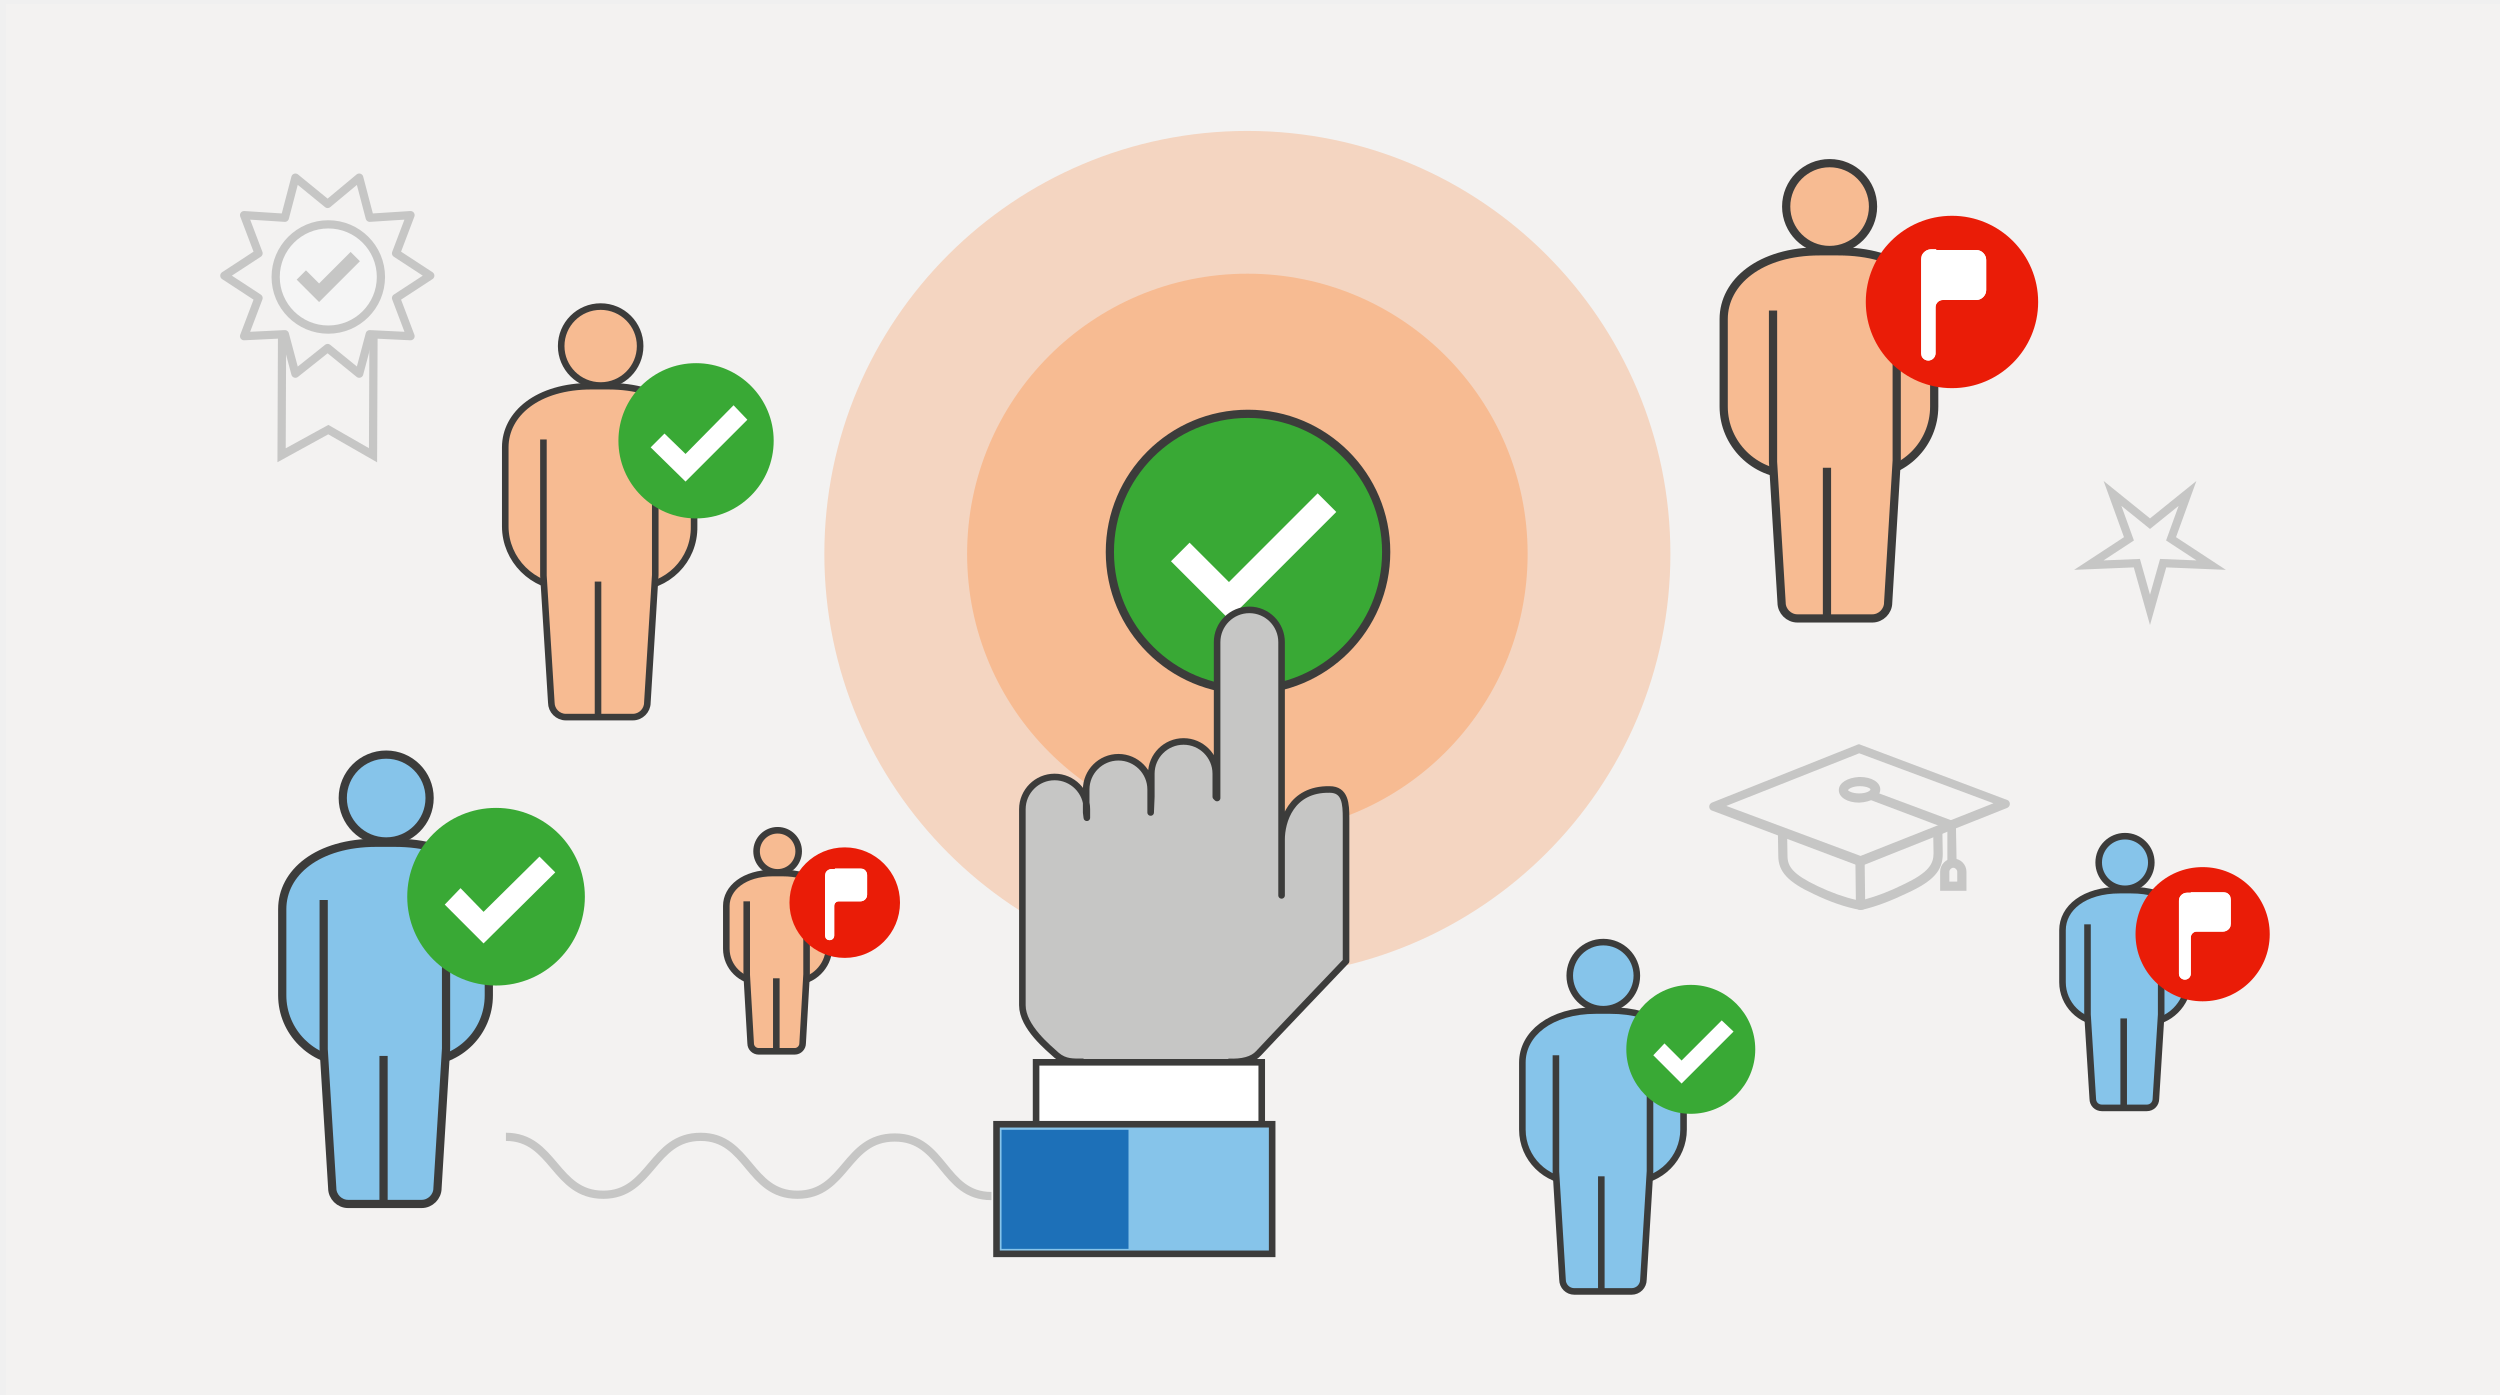
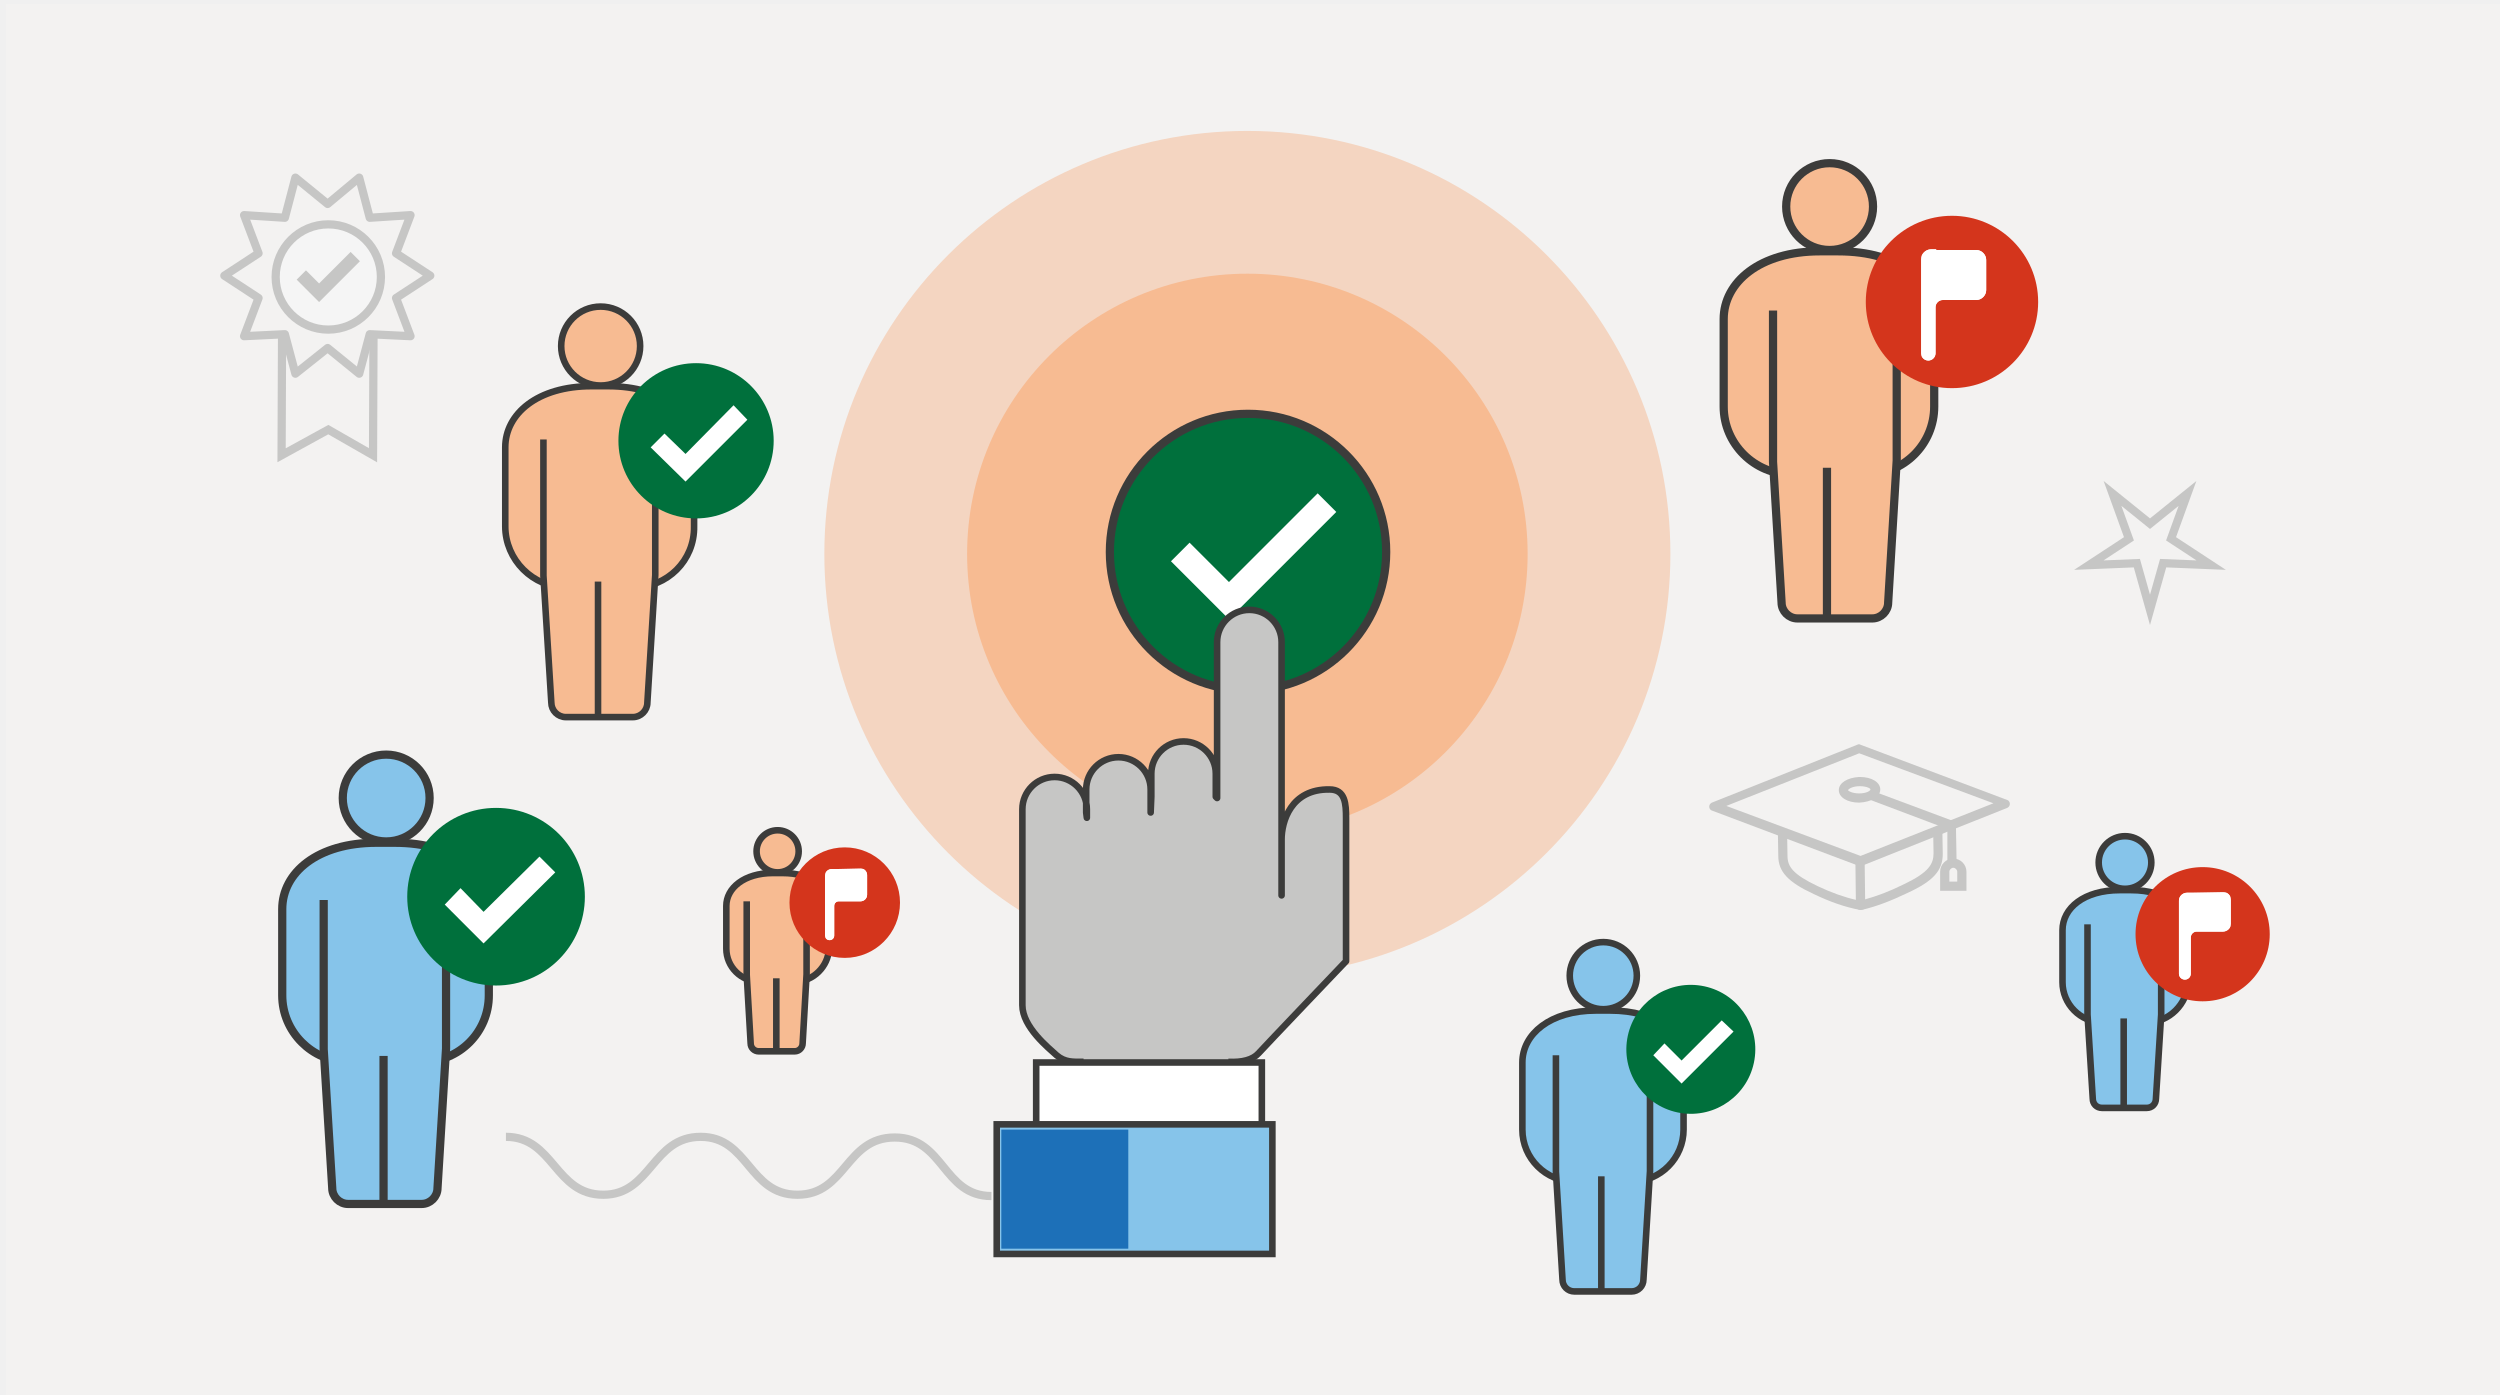
<svg xmlns="http://www.w3.org/2000/svg" xmlns:xlink="http://www.w3.org/1999/xlink" version="1.1" id="Layer_1" x="0px" y="0px" viewBox="0 0 380 212" style="enable-background:new 0 0 380 212;" xml:space="preserve">
  <style type="text/css">
	.st0{fill-rule:evenodd;clip-rule:evenodd;fill:#F3F2F1;}
	.st1{fill:#F4D5C1;}
	.st2{fill:#F7BB92;}
	.st3{fill:#86C4EA;stroke:#3C3C3B;stroke-width:1.25;stroke-miterlimit:10;}
	.st4{fill:none;stroke:#3C3C3B;stroke-width:1.25;stroke-miterlimit:10;}
	.st5{fill:#F7BB92;stroke:#3C3C3B;stroke-width:1.25;stroke-miterlimit:10;}
	.st6{fill:#86C4EA;stroke:#3C3C3B;stroke-miterlimit:10;}
	.st7{fill:none;stroke:#3C3C3B;stroke-miterlimit:10;}
	.st8{fill:#F7BB92;stroke:#3C3C3B;stroke-miterlimit:10;}
	.st9{fill:#F3F2F1;stroke:#C6C6C5;stroke-width:1.25;stroke-miterlimit:10;}
	.st10{fill:#F3F2F1;stroke:#C6C6C5;stroke-width:1.25;stroke-linejoin:round;stroke-miterlimit:10;}
	.st11{fill:#F5F5F5;stroke:#C6C6C5;stroke-width:1.25;stroke-linejoin:round;stroke-miterlimit:10;}
	.st12{fill:none;stroke:#C6C6C5;stroke-width:2;stroke-miterlimit:10;}
	.st13{fill:#F3F2F1;}
	.st14{fill:#C6C6C5;}
	.st15{fill:none;stroke:#C6C6C5;stroke-width:1.25;stroke-miterlimit:10;}
- 	.st16{fill:#39A935;stroke:#3C3C3B;stroke-width:1.25;stroke-miterlimit:10;}
+ 	.st16{fill:#00703C;stroke:#3C3C3B;stroke-width:1.25;stroke-miterlimit:10;}
	.st17{fill:none;stroke:#FFFFFF;stroke-width:4;stroke-miterlimit:10;}
	.st18{fill:#C6C6C5;stroke:#3C3C3B;stroke-linejoin:round;stroke-miterlimit:10;}
	.st19{fill:#FFFFFF;stroke:#3C3C3B;stroke-miterlimit:10;}
	.st20{fill:#1D70B8;}
- 	.st21{fill:#EA1C07;}
- 	.st22{clip-path:url(#SVGID_00000114795679045104964370000007397164315172735111_);}
- 	.st23{clip-path:url(#SVGID_00000056414300517577376310000014920754704589030058_);}
- 	.st24{clip-path:url(#SVGID_00000036253452081469710280000016693524814414027161_);}
- 	.st25{fill:#39A935;}
- 	.st26{fill:#FFFFFF;}
+ 	.st21{fill:#D4351C;}
+ 	.st22{fill-rule:evenodd;clip-rule:evenodd;fill:#FFFFFF;}
+ 	.st23{clip-path:url(#SVGID_00000181796994010355319350000004228742633472371635_);}
+ 	.st24{fill:#FFFFFF;}
+ 	.st25{clip-path:url(#SVGID_00000114052731742610818660000001024102886525369497_);}
+ 	.st26{clip-path:url(#SVGID_00000122693262174877129840000009752251640318772370_);}
+ 	.st27{fill:#00703C;}
</style>
  <rect x="0.9" y="0.6" class="st0" width="379.7" height="211.8" />
  <circle class="st1" cx="189.6" cy="84.2" r="64.3" />
  <circle class="st2" cx="189.6" cy="84.2" r="42.6" />
  <g>
    <path class="st3" d="M64.2,161.4H53c-5.6,0-10.1-4.6-10.1-10.1v-13.1c0-5.6,5.4-10.1,14.3-10.1H60c9.3,0,14.3,4.6,14.3,10.1v13.1   C74.3,156.9,69.8,161.4,64.2,161.4z" />
    <circle class="st3" cx="58.7" cy="121.3" r="6.6" />
    <path class="st3" d="M67.8,136.8v22.6l-1.3,21.2c0,1.3-1.1,2.4-2.4,2.4H52.9c-1.3,0-2.4-1.1-2.4-2.4l-1.3-21.1v-22.7" />
    <line class="st4" x1="58.3" y1="182.8" x2="58.3" y2="160.5" />
  </g>
  <path class="st5" d="M283.7,72.1h-11.4c-5.6,0-10.3-4.6-10.3-10.3V48.5c0-5.6,5.5-10.3,14.6-10.3h2.8c9.5,0,14.6,4.6,14.6,10.3v13.3  C294,67.5,289.4,72.1,283.7,72.1z" />
  <circle class="st5" cx="278.1" cy="31.4" r="6.6" />
  <path class="st5" d="M288.3,47.1V70L287,91.6c0,1.3-1.1,2.4-2.4,2.4h-11.4c-1.3,0-2.4-1.1-2.4-2.4l-1.3-21.4v-23" />
  <line class="st4" x1="277.7" y1="93.8" x2="277.7" y2="71.1" />
  <g>
    <path class="st6" d="M248,179.6h-8.7c-4.3,0-7.9-3.5-7.9-7.9v-10.2c0-4.3,4.2-7.9,11.2-7.9h2.1c7.3,0,11.2,3.5,11.2,7.9v10.2   C255.9,176,252.4,179.6,248,179.6z" />
    <circle class="st6" cx="243.7" cy="148.3" r="5.1" />
    <path class="st6" d="M250.8,160.4V178l-1,16.5c0,1-0.8,1.8-1.8,1.8h-8.7c-1,0-1.8-0.8-1.8-1.8l-1-16.4v-17.7" />
    <line class="st7" x1="243.4" y1="196.2" x2="243.4" y2="178.8" />
  </g>
  <path class="st8" d="M120.9,149.2h-5.5c-2.7,0-5-2.2-5-5v-6.5c0-2.7,2.7-5,7.1-5h1.4c4.6,0,7.1,2.2,7.1,5v6.5  C125.9,146.9,123.6,149.2,120.9,149.2z" />
  <circle class="st8" cx="118.2" cy="129.4" r="3.2" />
  <path class="st8" d="M122.6,137v11.1l-0.6,10.5c0,0.6-0.5,1.2-1.2,1.2h-5.5c-0.6,0-1.2-0.5-1.2-1.2l-0.6-10.4V137" />
  <line class="st7" x1="118" y1="159.7" x2="118" y2="148.7" />
-   <path class="st8" d="M96.3,89.3H86.1c-5.1,0-9.3-4.2-9.3-9.3v-12c0-5.1,4.9-9.3,13.1-9.3h2.5c8.5,0,13.1,4.2,13.1,9.3v12  C105.6,85.2,101.4,89.3,96.3,89.3z" />
+   <path class="st8" d="M96.3,89.3H86.1c-5.1,0-9.3-4.2-9.3-9.3V68c0-5.1,4.9-9.3,13.1-9.3h2.5c8.5,0,13.1,4.2,13.1,9.3v12  C105.6,85.2,101.4,89.3,96.3,89.3z" />
  <circle class="st8" cx="91.3" cy="52.6" r="6" />
  <path class="st8" d="M99.6,66.8v20.6l-1.2,19.4c0,1.2-1,2.2-2.2,2.2H86c-1.2,0-2.2-1-2.2-2.2l-1.2-19.3V66.8" />
  <line class="st7" x1="90.9" y1="108.8" x2="90.9" y2="88.4" />
  <g>
    <path class="st6" d="M326.4,155.4h-6.8c-3.4,0-6.1-2.8-6.1-6.1v-7.9c0-3.4,3.3-6.1,8.7-6.1h1.7c5.6,0,8.7,2.8,8.7,6.1v7.9   C332.5,152.6,329.7,155.4,326.4,155.4z" />
    <circle class="st6" cx="323" cy="131.1" r="4" />
    <path class="st6" d="M328.5,140.5v13.7l-0.8,12.8c0,0.8-0.6,1.4-1.4,1.4h-6.8c-0.8,0-1.4-0.6-1.4-1.4l-0.8-12.8v-13.7" />
    <line class="st7" x1="322.8" y1="168.3" x2="322.8" y2="154.8" />
  </g>
  <g>
    <polygon class="st9" points="42.8,69.2 42.9,43.8 56.8,43.9 56.7,69.2 49.9,65.3  " />
    <polygon class="st10" points="49.8,31 54.6,27 56.2,33.1 62.4,32.7 60.2,38.5 65.4,41.9 60.2,45.3 62.4,51.1 56.2,50.8 54.6,56.8    49.8,52.9 44.9,56.8 43.3,50.8 37.1,51.1 39.3,45.3 34.1,41.9 39.3,38.5 37.1,32.7 43.3,33.1 44.9,27  " />
    <circle class="st11" cx="49.9" cy="42.1" r="8" />
    <polyline class="st12" points="45.8,41.8 48.5,44.5 54,39  " />
  </g>
  <g>
    <path class="st13" d="M282.7,120.4c-2.2,0-4.4,0-6.7,0.1c-2.9,0.1-5.2,1.7-5.1,3.7c0,2,0,3.9,0.1,5.9c0,1.9,1,3.4,5,5.2   c2.4,1.1,4.7,1.9,6.9,2.4L282.7,120.4z" />
-     <path class="st14" d="M282.8,138.3c0,0-0.1,0-0.1,0c-2.2-0.4-4.5-1.2-7-2.4c-3.9-1.8-5.4-3.4-5.4-5.8l-0.1-5.9   c0-2.3,2.6-4.3,5.8-4.3l6.7-0.1c0,0,0,0,0,0c0.4,0,0.7,0.3,0.7,0.7l0.2,17.2c0,0.2-0.1,0.4-0.3,0.5   C283.1,138.2,283,138.3,282.8,138.3z M282,121.1l-6,0.1c-2.4,0.1-4.5,1.4-4.4,3l0.1,5.9c0,1.6,0.8,2.8,4.6,4.6   c2.1,1,4.1,1.7,5.9,2.1L282,121.1z" />
-     <path class="st13" d="M282.6,120.4c2.2,0,4.4,0,6.7-0.1c2.9,0,5.2,1.6,5.2,3.6c0,2,0,3.9,0.1,5.9c0,1.9-0.9,3.4-4.9,5.3   c-2.4,1.2-4.7,2-6.8,2.5L282.6,120.4z" />
+     <path class="st14" d="M282.8,138.3h-0.1c-2.2-0.4-4.5-1.2-7-2.4c-3.9-1.8-5.4-3.4-5.4-5.8l-0.1-5.9c0-2.3,2.6-4.3,5.8-4.3l6.7-0.1   l0,0c0.4,0,0.7,0.3,0.7,0.7l0.2,17.2c0,0.2-0.1,0.4-0.3,0.5C283.1,138.2,283,138.3,282.8,138.3z M282,121.1l-6,0.1   c-2.4,0.1-4.5,1.4-4.4,3l0.1,5.9c0,1.6,0.8,2.8,4.6,4.6c2.1,1,4.1,1.7,5.9,2.1L282,121.1z" />
+     <path class="st13" d="M282.6,120.4c2.2,0,4.4,0,6.7-0.1c2.9,0,5.2,1.6,5.2,3.6s0,3.9,0.1,5.9c0,1.9-0.9,3.4-4.9,5.3   c-2.4,1.2-4.7,2-6.8,2.5L282.6,120.4z" />
    <path class="st14" d="M282.8,138.3c-0.2,0-0.3-0.1-0.4-0.1c-0.2-0.1-0.3-0.3-0.3-0.5l-0.2-17.2c0-0.4,0.3-0.7,0.7-0.7l6.7-0.1   c3.2,0,5.9,1.9,5.9,4.2l0.1,5.9c0,2.5-1.4,4.1-5.3,5.9c-2.5,1.2-4.8,2.1-7,2.6C282.9,138.3,282.9,138.3,282.8,138.3z M283.3,121   l0.2,15.7c1.8-0.5,3.7-1.2,5.9-2.3c3.8-1.8,4.5-3.1,4.5-4.7l-0.1-5.9c0-1.5-2.1-2.8-4.5-2.9L283.3,121z" />
    <path class="st13" d="M282.7,130.9l-22.3-8.4l22.1-8.8l22.3,8.4L282.7,130.9z" />
    <path class="st14" d="M282.7,131.6c-0.1,0-0.2,0-0.2,0l-22.3-8.4c-0.3-0.1-0.4-0.4-0.4-0.6c0-0.3,0.2-0.5,0.4-0.6l22.1-8.8   c0.2-0.1,0.3-0.1,0.5,0l22.3,8.4c0.3,0.1,0.4,0.4,0.4,0.6c0,0.3-0.2,0.5-0.4,0.6l-22.1,8.8C282.9,131.5,282.8,131.6,282.7,131.6z    M262.4,122.5l20.4,7.6l20.2-8l-20.4-7.6L262.4,122.5z" />
-     <path class="st14" d="M296.7,131.7c-0.4,0-0.7-0.3-0.7-0.7l0-5l-13.8-5.2c-0.4-0.1-0.5-0.5-0.4-0.9c0.1-0.4,0.5-0.5,0.9-0.4   l14.2,5.3c0.3,0.1,0.4,0.4,0.4,0.6l0.1,5.5C297.4,131.3,297.1,131.7,296.7,131.7C296.7,131.7,296.7,131.7,296.7,131.7z" />
-     <path class="st13" d="M285.1,120c0,0.7-1.1,1.2-2.4,1.3c-1.3,0-2.4-0.5-2.4-1.2c0-0.7,1.1-1.2,2.4-1.3   C284,118.8,285.1,119.3,285.1,120z" />
-     <path class="st14" d="M282.6,122c-1.8,0-3.1-0.8-3.1-1.9c0-1.1,1.3-1.9,3.1-2l0.1,0c1.8,0,3.1,0.8,3.1,1.9   C285.8,121.1,284.5,121.9,282.6,122C282.7,122,282.6,122,282.6,122z M282.7,119.5c-1.1,0-1.7,0.4-1.8,0.6c0,0.1,0.6,0.5,1.7,0.5   v0.7l0-0.7c1.1,0,1.7-0.4,1.7-0.6C284.4,119.9,283.8,119.5,282.7,119.5z" />
+     <path class="st14" d="M296.7,131.7c-0.4,0-0.7-0.3-0.7-0.7v-5l-13.8-5.2c-0.4-0.1-0.5-0.5-0.4-0.9s0.5-0.5,0.9-0.4l14.2,5.3   c0.3,0.1,0.4,0.4,0.4,0.6l0.1,5.5C297.4,131.3,297.1,131.7,296.7,131.7L296.7,131.7z" />
+     <path class="st13" d="M285.1,120c0,0.7-1.1,1.2-2.4,1.3c-1.3,0-2.4-0.5-2.4-1.2s1.1-1.2,2.4-1.3C284,118.8,285.1,119.3,285.1,120z" />
+     <path class="st14" d="M282.6,122c-1.8,0-3.1-0.8-3.1-1.9s1.3-1.9,3.1-2h0.1c1.8,0,3.1,0.8,3.1,1.9   C285.8,121.1,284.5,121.9,282.6,122C282.7,122,282.6,122,282.6,122z M282.7,119.5c-1.1,0-1.7,0.4-1.8,0.6c0,0.1,0.6,0.5,1.7,0.5   v0.7v-0.7c1.1,0,1.7-0.4,1.7-0.6C284.4,119.9,283.8,119.5,282.7,119.5z" />
    <path class="st13" d="M298.1,134.7v-2.2c0-0.7-0.6-1.3-1.3-1.3c-0.7,0-1.3,0.6-1.3,1.3v2.2H298.1z" />
-     <path class="st14" d="M298.8,135.4h-3.9v-2.9c0-1.1,0.9-2,2-2c1.1,0,2,0.9,2,2V135.4z M296.3,134h1.2v-1.5c0-0.3-0.3-0.6-0.6-0.6   c-0.3,0-0.6,0.3-0.6,0.6V134z" />
+     <path class="st14" d="M298.8,135.4h-3.9v-2.9c0-1.1,0.9-2,2-2s2,0.9,2,2v2.9H298.8z M296.3,134h1.2v-1.5c0-0.3-0.3-0.6-0.6-0.6   c-0.3,0-0.6,0.3-0.6,0.6V134z" />
  </g>
  <polygon class="st9" points="326.8,79.6 332.5,75 330,81.9 336.1,85.9 328.8,85.6 326.8,92.7 324.8,85.6 317.5,85.9 323.6,81.9   321.1,75 " />
-   <path class="st15" d="M76.9,172.8c7.3,0,7.4,8.8,14.8,8.8c7.3,0,7.4-8.8,14.8-8.8c7.3,0,7.3,8.8,14.7,8.8s7.3-8.7,14.8-8.7  s7.3,8.9,14.7,8.9" />
+   <path class="st15" d="M76.9,172.8c7.3,0,7.4,8.8,14.8,8.8c7.3,0,7.4-8.8,14.8-8.8c7.3,0,7.3,8.8,14.7,8.8c7.4,0,7.3-8.7,14.8-8.7  s7.3,8.9,14.7,8.9" />
  <g>
    <circle class="st16" cx="189.7" cy="83.9" r="21" />
    <polyline class="st17" points="179.4,83.9 186.8,91.3 201.7,76.4  " />
  </g>
  <g>
-     <path class="st18" d="M164.7,161.4c-1.6,0-2.8,0.1-4.1-1c-1.2-1.1-5.2-4.3-5.2-7.6c0-2.5,0-26.3,0-26.3V123c0-2.7,2.2-4.9,4.9-4.9   h0c2.7,0,4.9,2.2,4.9,4.9v1.3l-0.1-0.8v-3.5c0-2.7,2.2-4.9,4.9-4.9h0c2.7,0,4.9,2.2,4.9,4.9v3.5l0.1-2.4v-3.5   c0-2.7,2.2-4.9,4.9-4.9l0,0c2.7,0,4.9,2.2,4.9,4.9v3.5l0.2,0.2V97.6c0-2.7,2.2-4.9,4.9-4.9h0c2.7,0,4.9,2.2,4.9,4.9v38.5h0v-8.5   c0-2.7,1.4-7.7,7.3-7.6h0c2.4,0,2.5,2.2,2.5,4.4v21.7c0,0-12.4,13-13.3,14s-2.5,1.4-4.6,1.3" />
-     <rect x="169.9" y="149" transform="matrix(-1.836970e-16 1 -1 -1.836970e-16 340.7845 -8.4275)" class="st19" width="9.5" height="34.3" />
-     <rect x="162.6" y="159.8" transform="matrix(6.123234e-17 -1 1 6.123234e-17 -8.3309 353.186)" class="st6" width="19.7" height="41.9" />
-     <rect x="152.8" y="171.1" transform="matrix(6.123234e-17 -1 1 6.123234e-17 -18.8667 342.6278)" class="st20" width="18.1" height="19.3" />
+     <path class="st18" d="M164.7,161.4c-1.6,0-2.8,0.1-4.1-1c-1.2-1.1-5.2-4.3-5.2-7.6c0-2.5,0-26.3,0-26.3V123c0-2.7,2.2-4.9,4.9-4.9   l0,0c2.7,0,4.9,2.2,4.9,4.9v1.3l-0.1-0.8V120c0-2.7,2.2-4.9,4.9-4.9l0,0c2.7,0,4.9,2.2,4.9,4.9v3.5l0.1-2.4v-3.5   c0-2.7,2.2-4.9,4.9-4.9l0,0c2.7,0,4.9,2.2,4.9,4.9v3.5l0.2,0.2V97.6c0-2.7,2.2-4.9,4.9-4.9l0,0c2.7,0,4.9,2.2,4.9,4.9v38.5l0,0   v-8.5c0-2.7,1.4-7.7,7.3-7.6l0,0c2.4,0,2.5,2.2,2.5,4.4v21.7c0,0-12.4,13-13.3,14s-2.5,1.4-4.6,1.3" />
+     <rect x="157.5" y="161.5" class="st19" width="34.3" height="9.5" />
+     <rect x="151.5" y="170.9" class="st6" width="41.9" height="19.7" />
+     <rect x="152.2" y="171.7" class="st20" width="19.3" height="18.1" />
  </g>
  <g>
    <circle class="st21" cx="296.7" cy="45.9" r="13.1" />
    <g>
-       <defs>
-         <path id="SVGID_1_" d="M294.3,37.9h-0.8c-0.8,0-1.5,0.7-1.5,1.5v14.3c0,0.6,0.5,1.1,1.1,1.1c0.6,0,1.1-0.5,1.1-1.1v-7     c0-0.6,0.5-1.1,1.1-1.1h5.1c0.8,0,1.5-0.7,1.5-1.5v-4.6c0-0.8-0.7-1.5-1.5-1.5H294.3z" />
-       </defs>
-       <use xlink:href="#SVGID_1_" style="overflow:visible;fill-rule:evenodd;clip-rule:evenodd;fill:#FFFFFF;" />
-       <clipPath id="SVGID_00000028310067812770291970000018215339578624626056_">
-         <use xlink:href="#SVGID_1_" style="overflow:visible;" />
-       </clipPath>
-       <g style="clip-path:url(#SVGID_00000028310067812770291970000018215339578624626056_);">
+       <g>
+         <path id="SVGID_1_" class="st22" d="M294.3,37.9h-0.8c-0.8,0-1.5,0.7-1.5,1.5v14.3c0,0.6,0.5,1.1,1.1,1.1s1.1-0.5,1.1-1.1v-7     c0-0.6,0.5-1.1,1.1-1.1h5.1c0.8,0,1.5-0.7,1.5-1.5v-4.6c0-0.8-0.7-1.5-1.5-1.5h-6.1V37.9z" />
+       </g>
+       <g>
        <defs>
-           <rect id="SVGID_00000176023344061741048960000001952020330463086511_" x="292.1" y="37.9" width="10" height="17" />
+           <path id="SVGID_00000150096490575266190610000004033284030718817672_" d="M294.3,37.9h-0.8c-0.8,0-1.5,0.7-1.5,1.5v14.3      c0,0.6,0.5,1.1,1.1,1.1s1.1-0.5,1.1-1.1v-7c0-0.6,0.5-1.1,1.1-1.1h5.1c0.8,0,1.5-0.7,1.5-1.5v-4.6c0-0.8-0.7-1.5-1.5-1.5h-6.1      V37.9z" />
        </defs>
-         <use xlink:href="#SVGID_00000176023344061741048960000001952020330463086511_" style="overflow:visible;fill:#FFFFFF;" />
-         <clipPath id="SVGID_00000003063791729772881280000016357102215051479451_">
-           <use xlink:href="#SVGID_00000176023344061741048960000001952020330463086511_" style="overflow:visible;" />
+         <clipPath id="SVGID_00000054230439698499026720000002431661606281171345_">
+           <use xlink:href="#SVGID_00000150096490575266190610000004033284030718817672_" style="overflow:visible;" />
        </clipPath>
+         <g style="clip-path:url(#SVGID_00000054230439698499026720000002431661606281171345_);">
+           <g>
+             <rect id="SVGID_00000176023344061741048960000001952020330463086511_" x="292.1" y="37.9" class="st24" width="10" height="17" />
+           </g>
+         </g>
      </g>
    </g>
  </g>
  <g>
    <circle class="st21" cx="128.4" cy="137.2" r="8.4" />
    <g>
-       <defs>
-         <path id="SVGID_00000052096803613911885450000002504106703556237740_" d="M126.9,132.1h-0.5c-0.5,0-1,0.4-1,1v9.1     c0,0.4,0.3,0.7,0.7,0.7c0.4,0,0.7-0.3,0.7-0.7v-4.5c0-0.4,0.3-0.7,0.7-0.7h3.3c0.5,0,1-0.4,1-1v-3c0-0.5-0.4-1-1-1H126.9z" />
-       </defs>
-       <use xlink:href="#SVGID_00000052096803613911885450000002504106703556237740_" style="overflow:visible;fill-rule:evenodd;clip-rule:evenodd;fill:#FFFFFF;" />
-       <clipPath id="SVGID_00000108293744242755307570000005904734973662956704_">
-         <use xlink:href="#SVGID_00000052096803613911885450000002504106703556237740_" style="overflow:visible;" />
-       </clipPath>
-       <g style="clip-path:url(#SVGID_00000108293744242755307570000005904734973662956704_);">
+       <g>
+         <path id="SVGID_00000052096803613911885450000002504106703556237740_" class="st22" d="M126.9,132.1h-0.5c-0.5,0-1,0.4-1,1v9.1     c0,0.4,0.3,0.7,0.7,0.7c0.4,0,0.7-0.3,0.7-0.7v-4.5c0-0.4,0.3-0.7,0.7-0.7h3.3c0.5,0,1-0.4,1-1v-3c0-0.5-0.4-1-1-1L126.9,132.1     L126.9,132.1z" />
+       </g>
+       <g>
        <defs>
-           <rect id="SVGID_00000119103389018952340740000010795198533157922740_" x="125.5" y="132.1" width="6.4" height="10.8" />
+           <path id="SVGID_00000143602668933982681100000013176721925498807686_" d="M126.9,132.1h-0.5c-0.5,0-1,0.4-1,1v9.1      c0,0.4,0.3,0.7,0.7,0.7c0.4,0,0.7-0.3,0.7-0.7v-4.5c0-0.4,0.3-0.7,0.7-0.7h3.3c0.5,0,1-0.4,1-1v-3c0-0.5-0.4-1-1-1L126.9,132.1      L126.9,132.1z" />
        </defs>
-         <use xlink:href="#SVGID_00000119103389018952340740000010795198533157922740_" style="overflow:visible;fill:#FFFFFF;" />
-         <clipPath id="SVGID_00000111891334836314662570000007874580188470136753_">
-           <use xlink:href="#SVGID_00000119103389018952340740000010795198533157922740_" style="overflow:visible;" />
+         <clipPath id="SVGID_00000148641178471656056370000008552720313716861356_">
+           <use xlink:href="#SVGID_00000143602668933982681100000013176721925498807686_" style="overflow:visible;" />
        </clipPath>
+         <g style="clip-path:url(#SVGID_00000148641178471656056370000008552720313716861356_);">
+           <g>
+             <rect id="SVGID_00000119103389018952340740000010795198533157922740_" x="125.5" y="132.1" class="st24" width="6.4" height="10.8" />
+           </g>
+         </g>
      </g>
    </g>
  </g>
  <g>
    <circle class="st21" cx="334.8" cy="142" r="10.2" />
    <g>
-       <defs>
-         <path id="SVGID_00000163773058638927230190000015041459191703964046_" d="M333,135.7h-0.6c-0.6,0-1.2,0.5-1.2,1.2V148     c0,0.5,0.4,0.9,0.9,0.9c0.5,0,0.9-0.4,0.9-0.9v-5.5c0-0.5,0.4-0.9,0.9-0.9h4c0.6,0,1.2-0.5,1.2-1.2v-3.6c0-0.7-0.5-1.2-1.2-1.2     H333z" />
-       </defs>
-       <use xlink:href="#SVGID_00000163773058638927230190000015041459191703964046_" style="overflow:visible;fill-rule:evenodd;clip-rule:evenodd;fill:#FFFFFF;" />
-       <clipPath id="SVGID_00000038383745499092312990000003451032545338133687_">
-         <use xlink:href="#SVGID_00000163773058638927230190000015041459191703964046_" style="overflow:visible;" />
-       </clipPath>
-       <g style="clip-path:url(#SVGID_00000038383745499092312990000003451032545338133687_);">
+       <g>
+         <path id="SVGID_00000163773058638927230190000015041459191703964046_" class="st22" d="M333,135.7h-0.6c-0.6,0-1.2,0.5-1.2,1.2     V148c0,0.5,0.4,0.9,0.9,0.9s0.9-0.4,0.9-0.9v-5.5c0-0.5,0.4-0.9,0.9-0.9h4c0.6,0,1.2-0.5,1.2-1.2v-3.6c0-0.7-0.5-1.2-1.2-1.2     L333,135.7L333,135.7z" />
+       </g>
+       <g>
        <defs>
-           <rect id="SVGID_00000031905503561313744570000001640206089303525539_" x="331.2" y="135.7" width="7.8" height="13.2" />
+           <path id="SVGID_00000071531370570474613250000011630605188697149829_" d="M333,135.7h-0.6c-0.6,0-1.2,0.5-1.2,1.2V148      c0,0.5,0.4,0.9,0.9,0.9s0.9-0.4,0.9-0.9v-5.5c0-0.5,0.4-0.9,0.9-0.9h4c0.6,0,1.2-0.5,1.2-1.2v-3.6c0-0.7-0.5-1.2-1.2-1.2      L333,135.7L333,135.7z" />
        </defs>
-         <use xlink:href="#SVGID_00000031905503561313744570000001640206089303525539_" style="overflow:visible;fill:#FFFFFF;" />
-         <clipPath id="SVGID_00000049198038472646320150000001556273822088407989_">
-           <use xlink:href="#SVGID_00000031905503561313744570000001640206089303525539_" style="overflow:visible;" />
+         <clipPath id="SVGID_00000178189985277305764190000010132656063661221514_">
+           <use xlink:href="#SVGID_00000071531370570474613250000011630605188697149829_" style="overflow:visible;" />
        </clipPath>
+         <g style="clip-path:url(#SVGID_00000178189985277305764190000010132656063661221514_);">
+           <g>
+             <rect id="SVGID_00000031905503561313744570000001640206089303525539_" x="331.2" y="135.7" class="st24" width="7.8" height="13.2" />
+           </g>
+         </g>
      </g>
    </g>
  </g>
  <g>
-     <circle class="st25" cx="75.4" cy="136.3" r="13.5" />
-     <polygon class="st26" points="73.5,143.4 67.6,137.5 70,135 73.5,138.6 82,130.2 84.4,132.6  " />
+     <circle class="st27" cx="75.4" cy="136.3" r="13.5" />
+     <polygon class="st24" points="73.5,143.4 67.6,137.5 70,135 73.5,138.6 82,130.2 84.4,132.6  " />
  </g>
  <g>
-     <circle class="st25" cx="105.8" cy="67" r="11.8" />
-     <polygon class="st26" points="104.2,73.2 98.9,68 101,65.9 104.2,69 111.5,61.6 113.6,63.8  " />
+     <circle class="st27" cx="105.8" cy="67" r="11.8" />
+     <polygon class="st24" points="104.2,73.2 98.9,68 101,65.9 104.2,69 111.5,61.6 113.6,63.8  " />
  </g>
  <g>
-     <circle class="st25" cx="257" cy="159.5" r="9.8" />
-     <polygon class="st26" points="255.6,164.7 251.3,160.4 253,158.6 255.6,161.2 261.7,155.1 263.5,156.8  " />
+     <ellipse transform="matrix(0.1602 -0.9871 0.9871 0.1602 58.3927 387.6324)" class="st27" cx="257" cy="159.5" rx="9.8" ry="9.8" />
+     <polygon class="st24" points="255.6,164.7 251.3,160.4 253,158.6 255.6,161.2 261.7,155.1 263.5,156.8  " />
  </g>
</svg>
